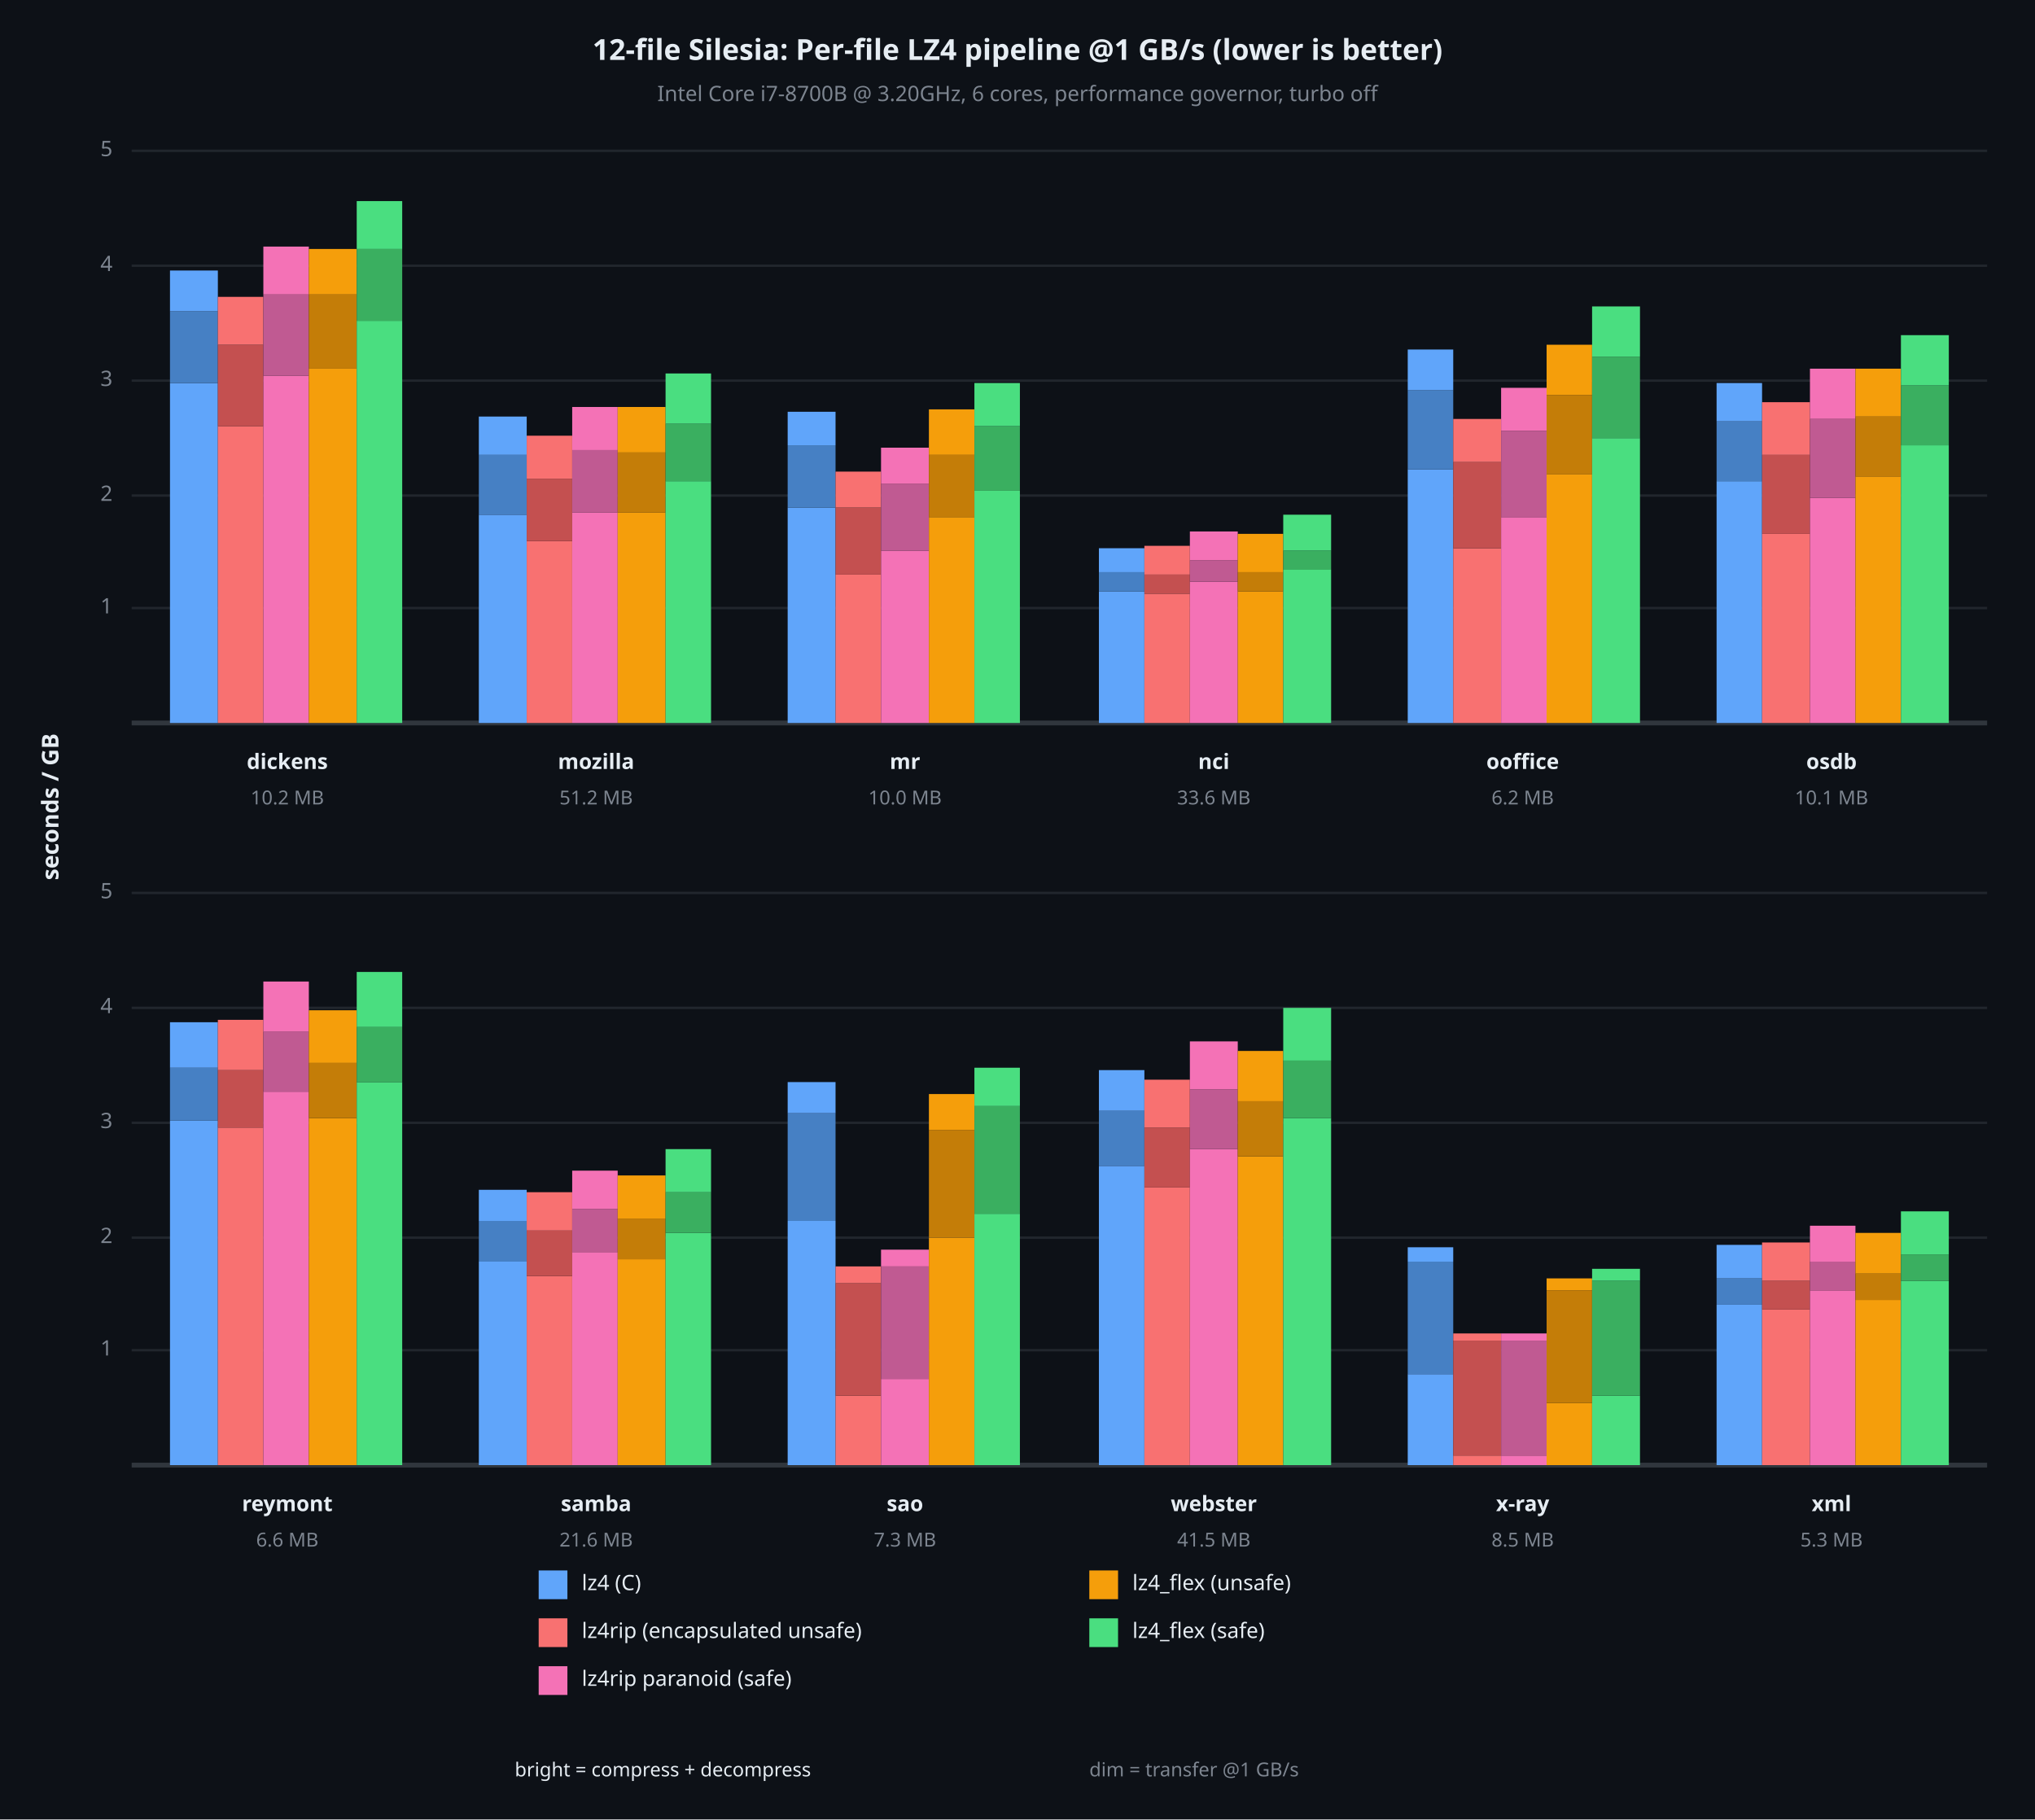
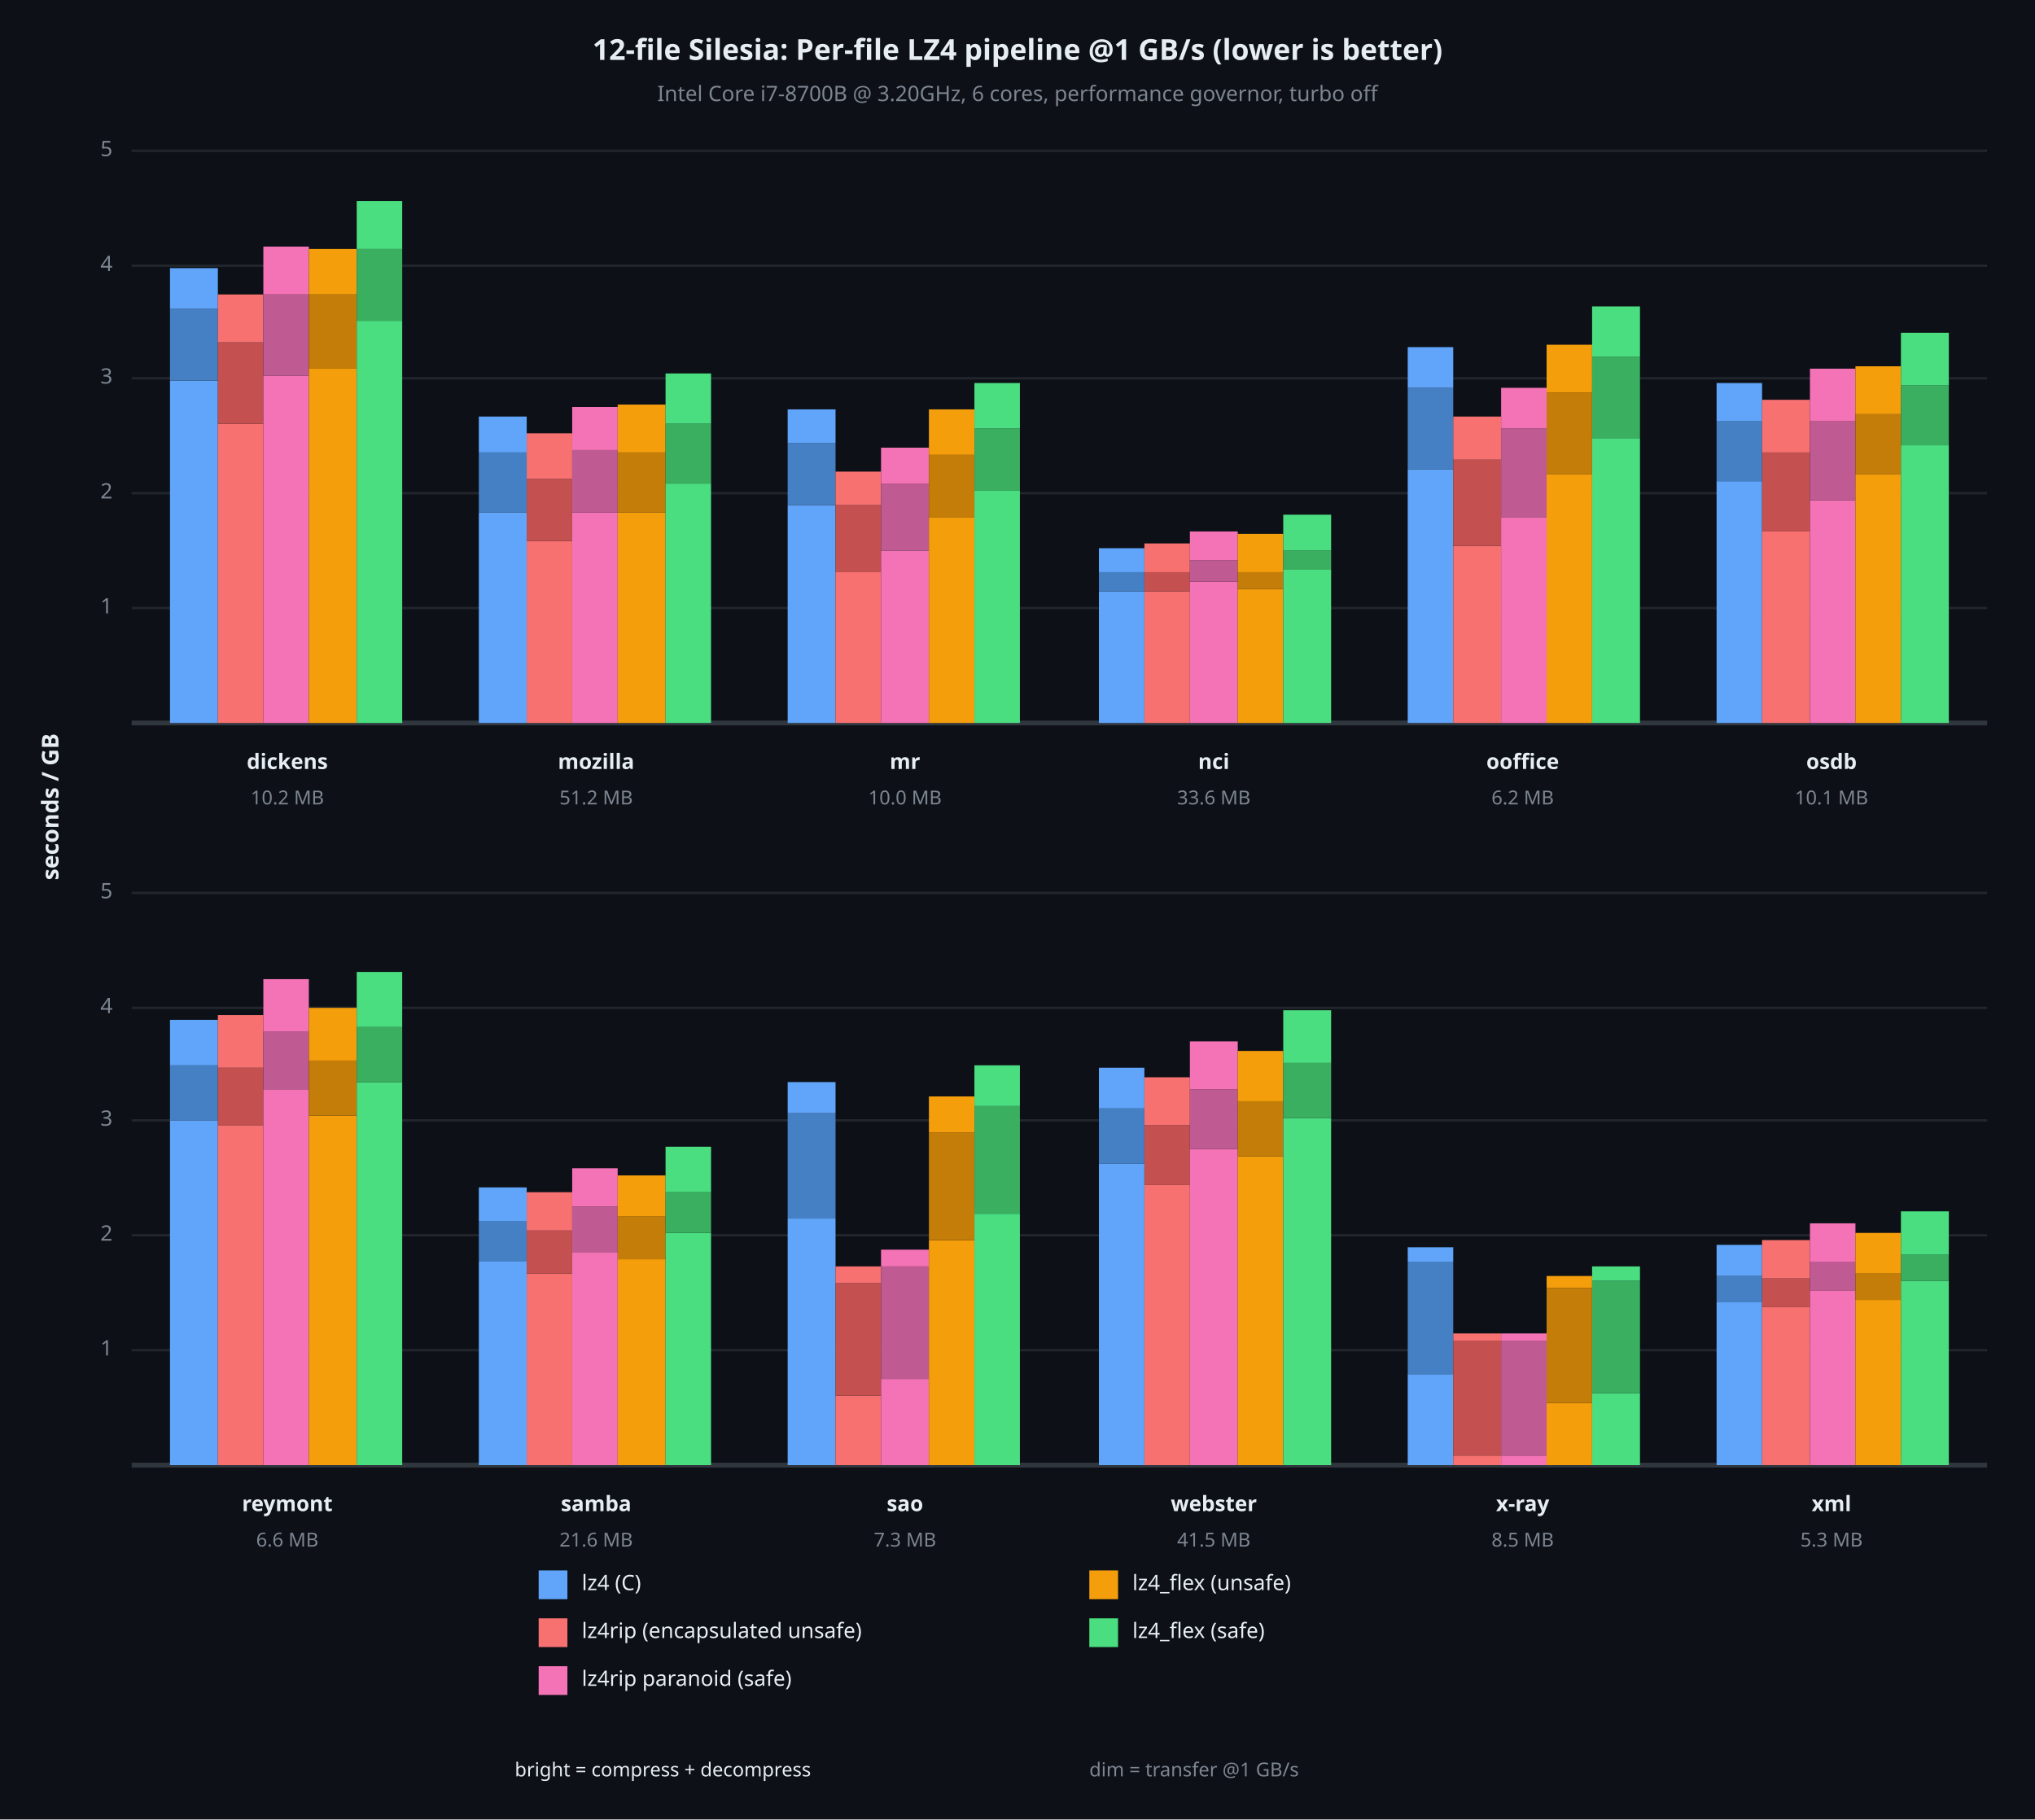
<svg xmlns="http://www.w3.org/2000/svg" viewBox="0 0 850 760" font-family="system-ui, -apple-system, sans-serif">
  <rect x="0" y="0" width="850" height="760" opacity="1" fill="#0D1117" stroke="none" />
  <text x="425" y="22" dy="0.5ex" text-anchor="middle" font-family="sans-serif" font-size="12.097" opacity="1" fill="#E6EDF3" font-weight="bold">
12-file Silesia: Per-file LZ4 pipeline @1 GB/s (lower is better)
</text>
  <text x="425" y="40" dy="0.5ex" text-anchor="middle" font-family="sans-serif" font-size="8.871" opacity="1" fill="#7D8590">
Intel Core i7-8700B @ 3.20GHz, 6 cores, performance governor, turbo off
</text>
  <text x="22" y="337" dy="0.5ex" text-anchor="middle" font-family="sans-serif" font-size="9.677" opacity="1" fill="#E6EDF3" font-weight="bold" transform="rotate(270, 22, 337)">
seconds / GB
</text>
  <polyline fill="none" opacity="1" stroke="#21262D" stroke-width="1" points="55,254 830,254 " />
  <text x="47" y="254" dy="0.5ex" text-anchor="end" font-family="sans-serif" font-size="8.871" opacity="1" fill="#7D8590">
1
</text>
-   <polyline fill="none" opacity="1" stroke="#21262D" stroke-width="1" points="55,207 830,207 " />
-   <text x="47" y="207" dy="0.5ex" text-anchor="end" font-family="sans-serif" font-size="8.871" opacity="1" fill="#7D8590">
+   <polyline fill="none" opacity="1" stroke="#21262D" stroke-width="1" points="55,206 830,206 " />
+   <text x="47" y="206" dy="0.5ex" text-anchor="end" font-family="sans-serif" font-size="8.871" opacity="1" fill="#7D8590">
2
</text>
-   <polyline fill="none" opacity="1" stroke="#21262D" stroke-width="1" points="55,159 830,159 " />
-   <text x="47" y="159" dy="0.5ex" text-anchor="end" font-family="sans-serif" font-size="8.871" opacity="1" fill="#7D8590">
+   <polyline fill="none" opacity="1" stroke="#21262D" stroke-width="1" points="55,158 830,158 " />
+   <text x="47" y="158" dy="0.5ex" text-anchor="end" font-family="sans-serif" font-size="8.871" opacity="1" fill="#7D8590">
3
</text>
  <polyline fill="none" opacity="1" stroke="#21262D" stroke-width="1" points="55,111 830,111 " />
  <text x="47" y="111" dy="0.5ex" text-anchor="end" font-family="sans-serif" font-size="8.871" opacity="1" fill="#7D8590">
4
</text>
  <polyline fill="none" opacity="1" stroke="#21262D" stroke-width="1" points="55,63 830,63 " />
  <text x="47" y="63" dy="0.5ex" text-anchor="end" font-family="sans-serif" font-size="8.871" opacity="1" fill="#7D8590">
5
</text>
  <polyline fill="none" opacity="1" stroke="#30363D" stroke-width="2" points="55,302 830,302 " />
-   <rect x="71" y="160" width="20" height="142" opacity="1" fill="#60A5FA" stroke="none" />
-   <rect x="71" y="130" width="20" height="30" opacity="1" fill="#4680C4" stroke="none" />
-   <rect x="71" y="113" width="20" height="17" opacity="1" fill="#60A5FA" stroke="none" />
-   <rect x="91" y="178" width="19" height="124" opacity="1" fill="#F87171" stroke="none" />
-   <rect x="91" y="144" width="19" height="34" opacity="1" fill="#C45050" stroke="none" />
-   <rect x="91" y="124" width="19" height="20" opacity="1" fill="#F87171" stroke="none" />
+   <rect x="71" y="159" width="20" height="143" opacity="1" fill="#60A5FA" stroke="none" />
+   <rect x="71" y="129" width="20" height="30" opacity="1" fill="#4680C4" stroke="none" />
+   <rect x="71" y="112" width="20" height="17" opacity="1" fill="#60A5FA" stroke="none" />
+   <rect x="91" y="177" width="19" height="125" opacity="1" fill="#F87171" stroke="none" />
+   <rect x="91" y="143" width="19" height="34" opacity="1" fill="#C45050" stroke="none" />
+   <rect x="91" y="123" width="19" height="20" opacity="1" fill="#F87171" stroke="none" />
  <rect x="110" y="157" width="19" height="145" opacity="1" fill="#F472B6" stroke="none" />
  <rect x="110" y="123" width="19" height="34" opacity="1" fill="#C05A92" stroke="none" />
  <rect x="110" y="103" width="19" height="20" opacity="1" fill="#F472B6" stroke="none" />
  <rect x="129" y="154" width="20" height="148" opacity="1" fill="#F59E0B" stroke="none" />
  <rect x="129" y="123" width="20" height="31" opacity="1" fill="#C47D08" stroke="none" />
  <rect x="129" y="104" width="20" height="19" opacity="1" fill="#F59E0B" stroke="none" />
  <rect x="149" y="134" width="19" height="168" opacity="1" fill="#4ADE80" stroke="none" />
  <rect x="149" y="104" width="19" height="30" opacity="1" fill="#3AAF60" stroke="none" />
  <rect x="149" y="84" width="19" height="20" opacity="1" fill="#4ADE80" stroke="none" />
  <text x="120" y="319" dy="0.5ex" text-anchor="middle" font-family="sans-serif" font-size="8.871" opacity="1" fill="#E6EDF3" font-weight="bold">
dickens
</text>
  <text x="120" y="334" dy="0.5ex" text-anchor="middle" font-family="sans-serif" font-size="8.065" opacity="1" fill="#7D8590">
10.2 MB
</text>
-   <rect x="200" y="215" width="20" height="87" opacity="1" fill="#60A5FA" stroke="none" />
-   <rect x="200" y="190" width="20" height="25" opacity="1" fill="#4680C4" stroke="none" />
-   <rect x="200" y="174" width="20" height="16" opacity="1" fill="#60A5FA" stroke="none" />
+   <rect x="200" y="214" width="20" height="88" opacity="1" fill="#60A5FA" stroke="none" />
+   <rect x="200" y="189" width="20" height="25" opacity="1" fill="#4680C4" stroke="none" />
+   <rect x="200" y="174" width="20" height="15" opacity="1" fill="#60A5FA" stroke="none" />
  <rect x="220" y="226" width="19" height="76" opacity="1" fill="#F87171" stroke="none" />
  <rect x="220" y="200" width="19" height="26" opacity="1" fill="#C45050" stroke="none" />
-   <rect x="220" y="182" width="19" height="18" opacity="1" fill="#F87171" stroke="none" />
+   <rect x="220" y="181" width="19" height="19" opacity="1" fill="#F87171" stroke="none" />
  <rect x="239" y="214" width="19" height="88" opacity="1" fill="#F472B6" stroke="none" />
  <rect x="239" y="188" width="19" height="26" opacity="1" fill="#C05A92" stroke="none" />
  <rect x="239" y="170" width="19" height="18" opacity="1" fill="#F472B6" stroke="none" />
  <rect x="258" y="214" width="20" height="88" opacity="1" fill="#F59E0B" stroke="none" />
  <rect x="258" y="189" width="20" height="25" opacity="1" fill="#C47D08" stroke="none" />
-   <rect x="258" y="170" width="20" height="19" opacity="1" fill="#F59E0B" stroke="none" />
-   <rect x="278" y="201" width="19" height="101" opacity="1" fill="#4ADE80" stroke="none" />
-   <rect x="278" y="177" width="19" height="24" opacity="1" fill="#3AAF60" stroke="none" />
+   <rect x="258" y="169" width="20" height="20" opacity="1" fill="#F59E0B" stroke="none" />
+   <rect x="278" y="202" width="19" height="100" opacity="1" fill="#4ADE80" stroke="none" />
+   <rect x="278" y="177" width="19" height="25" opacity="1" fill="#3AAF60" stroke="none" />
  <rect x="278" y="156" width="19" height="21" opacity="1" fill="#4ADE80" stroke="none" />
  <text x="249" y="319" dy="0.5ex" text-anchor="middle" font-family="sans-serif" font-size="8.871" opacity="1" fill="#E6EDF3" font-weight="bold">
mozilla
</text>
  <text x="249" y="334" dy="0.5ex" text-anchor="middle" font-family="sans-serif" font-size="8.065" opacity="1" fill="#7D8590">
51.2 MB
</text>
-   <rect x="329" y="212" width="20" height="90" opacity="1" fill="#60A5FA" stroke="none" />
-   <rect x="329" y="186" width="20" height="26" opacity="1" fill="#4680C4" stroke="none" />
-   <rect x="329" y="172" width="20" height="14" opacity="1" fill="#60A5FA" stroke="none" />
-   <rect x="349" y="240" width="19" height="62" opacity="1" fill="#F87171" stroke="none" />
-   <rect x="349" y="212" width="19" height="28" opacity="1" fill="#C45050" stroke="none" />
-   <rect x="349" y="197" width="19" height="15" opacity="1" fill="#F87171" stroke="none" />
+   <rect x="329" y="211" width="20" height="91" opacity="1" fill="#60A5FA" stroke="none" />
+   <rect x="329" y="185" width="20" height="26" opacity="1" fill="#4680C4" stroke="none" />
+   <rect x="329" y="171" width="20" height="14" opacity="1" fill="#60A5FA" stroke="none" />
+   <rect x="349" y="239" width="19" height="63" opacity="1" fill="#F87171" stroke="none" />
+   <rect x="349" y="211" width="19" height="28" opacity="1" fill="#C45050" stroke="none" />
+   <rect x="349" y="197" width="19" height="14" opacity="1" fill="#F87171" stroke="none" />
  <rect x="368" y="230" width="20" height="72" opacity="1" fill="#F472B6" stroke="none" />
  <rect x="368" y="202" width="20" height="28" opacity="1" fill="#C05A92" stroke="none" />
  <rect x="368" y="187" width="20" height="15" opacity="1" fill="#F472B6" stroke="none" />
  <rect x="388" y="216" width="19" height="86" opacity="1" fill="#F59E0B" stroke="none" />
  <rect x="388" y="190" width="19" height="26" opacity="1" fill="#C47D08" stroke="none" />
  <rect x="388" y="171" width="19" height="19" opacity="1" fill="#F59E0B" stroke="none" />
  <rect x="407" y="205" width="19" height="97" opacity="1" fill="#4ADE80" stroke="none" />
-   <rect x="407" y="178" width="19" height="27" opacity="1" fill="#3AAF60" stroke="none" />
-   <rect x="407" y="160" width="19" height="18" opacity="1" fill="#4ADE80" stroke="none" />
+   <rect x="407" y="179" width="19" height="26" opacity="1" fill="#3AAF60" stroke="none" />
+   <rect x="407" y="160" width="19" height="19" opacity="1" fill="#4ADE80" stroke="none" />
  <text x="378" y="319" dy="0.5ex" text-anchor="middle" font-family="sans-serif" font-size="8.871" opacity="1" fill="#E6EDF3" font-weight="bold">
mr
</text>
  <text x="378" y="334" dy="0.5ex" text-anchor="middle" font-family="sans-serif" font-size="8.065" opacity="1" fill="#7D8590">
10.0 MB
</text>
  <rect x="459" y="247" width="19" height="55" opacity="1" fill="#60A5FA" stroke="none" />
  <rect x="459" y="239" width="19" height="8" opacity="1" fill="#4680C4" stroke="none" />
  <rect x="459" y="229" width="19" height="10" opacity="1" fill="#60A5FA" stroke="none" />
-   <rect x="478" y="248" width="19" height="54" opacity="1" fill="#F87171" stroke="none" />
-   <rect x="478" y="240" width="19" height="8" opacity="1" fill="#C45050" stroke="none" />
-   <rect x="478" y="228" width="19" height="12" opacity="1" fill="#F87171" stroke="none" />
+   <rect x="478" y="247" width="19" height="55" opacity="1" fill="#F87171" stroke="none" />
+   <rect x="478" y="239" width="19" height="8" opacity="1" fill="#C45050" stroke="none" />
+   <rect x="478" y="227" width="19" height="12" opacity="1" fill="#F87171" stroke="none" />
  <rect x="497" y="243" width="20" height="59" opacity="1" fill="#F472B6" stroke="none" />
  <rect x="497" y="234" width="20" height="9" opacity="1" fill="#C05A92" stroke="none" />
  <rect x="497" y="222" width="20" height="12" opacity="1" fill="#F472B6" stroke="none" />
-   <rect x="517" y="247" width="19" height="55" opacity="1" fill="#F59E0B" stroke="none" />
-   <rect x="517" y="239" width="19" height="8" opacity="1" fill="#C47D08" stroke="none" />
+   <rect x="517" y="246" width="19" height="56" opacity="1" fill="#F59E0B" stroke="none" />
+   <rect x="517" y="239" width="19" height="7" opacity="1" fill="#C47D08" stroke="none" />
  <rect x="517" y="223" width="19" height="16" opacity="1" fill="#F59E0B" stroke="none" />
  <rect x="536" y="238" width="20" height="64" opacity="1" fill="#4ADE80" stroke="none" />
  <rect x="536" y="230" width="20" height="8" opacity="1" fill="#3AAF60" stroke="none" />
  <rect x="536" y="215" width="20" height="15" opacity="1" fill="#4ADE80" stroke="none" />
  <text x="507" y="319" dy="0.5ex" text-anchor="middle" font-family="sans-serif" font-size="8.871" opacity="1" fill="#E6EDF3" font-weight="bold">
nci
</text>
  <text x="507" y="334" dy="0.5ex" text-anchor="middle" font-family="sans-serif" font-size="8.065" opacity="1" fill="#7D8590">
33.6 MB
</text>
  <rect x="588" y="196" width="19" height="106" opacity="1" fill="#60A5FA" stroke="none" />
-   <rect x="588" y="163" width="19" height="33" opacity="1" fill="#4680C4" stroke="none" />
-   <rect x="588" y="146" width="19" height="17" opacity="1" fill="#60A5FA" stroke="none" />
-   <rect x="607" y="229" width="20" height="73" opacity="1" fill="#F87171" stroke="none" />
-   <rect x="607" y="193" width="20" height="36" opacity="1" fill="#C45050" stroke="none" />
-   <rect x="607" y="175" width="20" height="18" opacity="1" fill="#F87171" stroke="none" />
+   <rect x="588" y="162" width="19" height="34" opacity="1" fill="#4680C4" stroke="none" />
+   <rect x="588" y="145" width="19" height="17" opacity="1" fill="#60A5FA" stroke="none" />
+   <rect x="607" y="228" width="20" height="74" opacity="1" fill="#F87171" stroke="none" />
+   <rect x="607" y="192" width="20" height="36" opacity="1" fill="#C45050" stroke="none" />
+   <rect x="607" y="174" width="20" height="18" opacity="1" fill="#F87171" stroke="none" />
  <rect x="627" y="216" width="19" height="86" opacity="1" fill="#F472B6" stroke="none" />
-   <rect x="627" y="180" width="19" height="36" opacity="1" fill="#C05A92" stroke="none" />
-   <rect x="627" y="162" width="19" height="18" opacity="1" fill="#F472B6" stroke="none" />
+   <rect x="627" y="179" width="19" height="37" opacity="1" fill="#C05A92" stroke="none" />
+   <rect x="627" y="162" width="19" height="17" opacity="1" fill="#F472B6" stroke="none" />
  <rect x="646" y="198" width="19" height="104" opacity="1" fill="#F59E0B" stroke="none" />
-   <rect x="646" y="165" width="19" height="33" opacity="1" fill="#C47D08" stroke="none" />
-   <rect x="646" y="144" width="19" height="21" opacity="1" fill="#F59E0B" stroke="none" />
+   <rect x="646" y="164" width="19" height="34" opacity="1" fill="#C47D08" stroke="none" />
+   <rect x="646" y="144" width="19" height="20" opacity="1" fill="#F59E0B" stroke="none" />
  <rect x="665" y="183" width="20" height="119" opacity="1" fill="#4ADE80" stroke="none" />
  <rect x="665" y="149" width="20" height="34" opacity="1" fill="#3AAF60" stroke="none" />
  <rect x="665" y="128" width="20" height="21" opacity="1" fill="#4ADE80" stroke="none" />
  <text x="636" y="319" dy="0.5ex" text-anchor="middle" font-family="sans-serif" font-size="8.871" opacity="1" fill="#E6EDF3" font-weight="bold">
ooffice
</text>
  <text x="636" y="334" dy="0.5ex" text-anchor="middle" font-family="sans-serif" font-size="8.065" opacity="1" fill="#7D8590">
6.2 MB
</text>
  <rect x="717" y="201" width="19" height="101" opacity="1" fill="#60A5FA" stroke="none" />
  <rect x="717" y="176" width="19" height="25" opacity="1" fill="#4680C4" stroke="none" />
  <rect x="717" y="160" width="19" height="16" opacity="1" fill="#60A5FA" stroke="none" />
-   <rect x="736" y="223" width="20" height="79" opacity="1" fill="#F87171" stroke="none" />
-   <rect x="736" y="190" width="20" height="33" opacity="1" fill="#C45050" stroke="none" />
-   <rect x="736" y="168" width="20" height="22" opacity="1" fill="#F87171" stroke="none" />
-   <rect x="756" y="208" width="19" height="94" opacity="1" fill="#F472B6" stroke="none" />
-   <rect x="756" y="175" width="19" height="33" opacity="1" fill="#C05A92" stroke="none" />
-   <rect x="756" y="154" width="19" height="21" opacity="1" fill="#F472B6" stroke="none" />
-   <rect x="775" y="199" width="19" height="103" opacity="1" fill="#F59E0B" stroke="none" />
-   <rect x="775" y="174" width="19" height="25" opacity="1" fill="#C47D08" stroke="none" />
-   <rect x="775" y="154" width="19" height="20" opacity="1" fill="#F59E0B" stroke="none" />
+   <rect x="736" y="222" width="20" height="80" opacity="1" fill="#F87171" stroke="none" />
+   <rect x="736" y="189" width="20" height="33" opacity="1" fill="#C45050" stroke="none" />
+   <rect x="736" y="167" width="20" height="22" opacity="1" fill="#F87171" stroke="none" />
+   <rect x="756" y="209" width="19" height="93" opacity="1" fill="#F472B6" stroke="none" />
+   <rect x="756" y="176" width="19" height="33" opacity="1" fill="#C05A92" stroke="none" />
+   <rect x="756" y="154" width="19" height="22" opacity="1" fill="#F472B6" stroke="none" />
+   <rect x="775" y="198" width="19" height="104" opacity="1" fill="#F59E0B" stroke="none" />
+   <rect x="775" y="173" width="19" height="25" opacity="1" fill="#C47D08" stroke="none" />
+   <rect x="775" y="153" width="19" height="20" opacity="1" fill="#F59E0B" stroke="none" />
  <rect x="794" y="186" width="20" height="116" opacity="1" fill="#4ADE80" stroke="none" />
  <rect x="794" y="161" width="20" height="25" opacity="1" fill="#3AAF60" stroke="none" />
-   <rect x="794" y="140" width="20" height="21" opacity="1" fill="#4ADE80" stroke="none" />
+   <rect x="794" y="139" width="20" height="22" opacity="1" fill="#4ADE80" stroke="none" />
  <text x="765" y="319" dy="0.5ex" text-anchor="middle" font-family="sans-serif" font-size="8.871" opacity="1" fill="#E6EDF3" font-weight="bold">
osdb
</text>
  <text x="765" y="334" dy="0.5ex" text-anchor="middle" font-family="sans-serif" font-size="8.065" opacity="1" fill="#7D8590">
10.1 MB
</text>
  <polyline fill="none" opacity="1" stroke="#21262D" stroke-width="1" points="55,564 830,564 " />
  <text x="47" y="564" dy="0.5ex" text-anchor="end" font-family="sans-serif" font-size="8.871" opacity="1" fill="#7D8590">
1
</text>
-   <polyline fill="none" opacity="1" stroke="#21262D" stroke-width="1" points="55,517 830,517 " />
-   <text x="47" y="517" dy="0.5ex" text-anchor="end" font-family="sans-serif" font-size="8.871" opacity="1" fill="#7D8590">
+   <polyline fill="none" opacity="1" stroke="#21262D" stroke-width="1" points="55,516 830,516 " />
+   <text x="47" y="516" dy="0.5ex" text-anchor="end" font-family="sans-serif" font-size="8.871" opacity="1" fill="#7D8590">
2
</text>
-   <polyline fill="none" opacity="1" stroke="#21262D" stroke-width="1" points="55,469 830,469 " />
-   <text x="47" y="469" dy="0.5ex" text-anchor="end" font-family="sans-serif" font-size="8.871" opacity="1" fill="#7D8590">
+   <polyline fill="none" opacity="1" stroke="#21262D" stroke-width="1" points="55,468 830,468 " />
+   <text x="47" y="468" dy="0.5ex" text-anchor="end" font-family="sans-serif" font-size="8.871" opacity="1" fill="#7D8590">
3
</text>
  <polyline fill="none" opacity="1" stroke="#21262D" stroke-width="1" points="55,421 830,421 " />
  <text x="47" y="421" dy="0.5ex" text-anchor="end" font-family="sans-serif" font-size="8.871" opacity="1" fill="#7D8590">
4
</text>
  <polyline fill="none" opacity="1" stroke="#21262D" stroke-width="1" points="55,373 830,373 " />
  <text x="47" y="373" dy="0.5ex" text-anchor="end" font-family="sans-serif" font-size="8.871" opacity="1" fill="#7D8590">
5
</text>
  <polyline fill="none" opacity="1" stroke="#30363D" stroke-width="2" points="55,612 830,612 " />
  <rect x="71" y="468" width="20" height="144" opacity="1" fill="#60A5FA" stroke="none" />
-   <rect x="71" y="446" width="20" height="22" opacity="1" fill="#4680C4" stroke="none" />
-   <rect x="71" y="427" width="20" height="19" opacity="1" fill="#60A5FA" stroke="none" />
-   <rect x="91" y="471" width="19" height="141" opacity="1" fill="#F87171" stroke="none" />
-   <rect x="91" y="447" width="19" height="24" opacity="1" fill="#C45050" stroke="none" />
-   <rect x="91" y="426" width="19" height="21" opacity="1" fill="#F87171" stroke="none" />
-   <rect x="110" y="456" width="19" height="156" opacity="1" fill="#F472B6" stroke="none" />
-   <rect x="110" y="431" width="19" height="25" opacity="1" fill="#C05A92" stroke="none" />
-   <rect x="110" y="410" width="19" height="21" opacity="1" fill="#F472B6" stroke="none" />
-   <rect x="129" y="467" width="20" height="145" opacity="1" fill="#F59E0B" stroke="none" />
-   <rect x="129" y="444" width="20" height="23" opacity="1" fill="#C47D08" stroke="none" />
-   <rect x="129" y="422" width="20" height="22" opacity="1" fill="#F59E0B" stroke="none" />
+   <rect x="71" y="445" width="20" height="23" opacity="1" fill="#4680C4" stroke="none" />
+   <rect x="71" y="426" width="20" height="19" opacity="1" fill="#60A5FA" stroke="none" />
+   <rect x="91" y="470" width="19" height="142" opacity="1" fill="#F87171" stroke="none" />
+   <rect x="91" y="446" width="19" height="24" opacity="1" fill="#C45050" stroke="none" />
+   <rect x="91" y="424" width="19" height="22" opacity="1" fill="#F87171" stroke="none" />
+   <rect x="110" y="455" width="19" height="157" opacity="1" fill="#F472B6" stroke="none" />
+   <rect x="110" y="431" width="19" height="24" opacity="1" fill="#C05A92" stroke="none" />
+   <rect x="110" y="409" width="19" height="22" opacity="1" fill="#F472B6" stroke="none" />
+   <rect x="129" y="466" width="20" height="146" opacity="1" fill="#F59E0B" stroke="none" />
+   <rect x="129" y="443" width="20" height="23" opacity="1" fill="#C47D08" stroke="none" />
+   <rect x="129" y="421" width="20" height="22" opacity="1" fill="#F59E0B" stroke="none" />
  <rect x="149" y="452" width="19" height="160" opacity="1" fill="#4ADE80" stroke="none" />
  <rect x="149" y="429" width="19" height="23" opacity="1" fill="#3AAF60" stroke="none" />
  <rect x="149" y="406" width="19" height="23" opacity="1" fill="#4ADE80" stroke="none" />
  <text x="120" y="629" dy="0.5ex" text-anchor="middle" font-family="sans-serif" font-size="8.871" opacity="1" fill="#E6EDF3" font-weight="bold">
reymont
</text>
  <text x="120" y="644" dy="0.5ex" text-anchor="middle" font-family="sans-serif" font-size="8.065" opacity="1" fill="#7D8590">
6.6 MB
</text>
  <rect x="200" y="527" width="20" height="85" opacity="1" fill="#60A5FA" stroke="none" />
  <rect x="200" y="510" width="20" height="17" opacity="1" fill="#4680C4" stroke="none" />
-   <rect x="200" y="497" width="20" height="13" opacity="1" fill="#60A5FA" stroke="none" />
-   <rect x="220" y="533" width="19" height="79" opacity="1" fill="#F87171" stroke="none" />
-   <rect x="220" y="514" width="19" height="19" opacity="1" fill="#C45050" stroke="none" />
+   <rect x="200" y="496" width="20" height="14" opacity="1" fill="#60A5FA" stroke="none" />
+   <rect x="220" y="532" width="19" height="80" opacity="1" fill="#F87171" stroke="none" />
+   <rect x="220" y="514" width="19" height="18" opacity="1" fill="#C45050" stroke="none" />
  <rect x="220" y="498" width="19" height="16" opacity="1" fill="#F87171" stroke="none" />
  <rect x="239" y="523" width="19" height="89" opacity="1" fill="#F472B6" stroke="none" />
-   <rect x="239" y="505" width="19" height="18" opacity="1" fill="#C05A92" stroke="none" />
-   <rect x="239" y="489" width="19" height="16" opacity="1" fill="#F472B6" stroke="none" />
+   <rect x="239" y="504" width="19" height="19" opacity="1" fill="#C05A92" stroke="none" />
+   <rect x="239" y="488" width="19" height="16" opacity="1" fill="#F472B6" stroke="none" />
  <rect x="258" y="526" width="20" height="86" opacity="1" fill="#F59E0B" stroke="none" />
-   <rect x="258" y="509" width="20" height="17" opacity="1" fill="#C47D08" stroke="none" />
-   <rect x="258" y="491" width="20" height="18" opacity="1" fill="#F59E0B" stroke="none" />
+   <rect x="258" y="508" width="20" height="18" opacity="1" fill="#C47D08" stroke="none" />
+   <rect x="258" y="491" width="20" height="17" opacity="1" fill="#F59E0B" stroke="none" />
  <rect x="278" y="515" width="19" height="97" opacity="1" fill="#4ADE80" stroke="none" />
  <rect x="278" y="498" width="19" height="17" opacity="1" fill="#3AAF60" stroke="none" />
-   <rect x="278" y="480" width="19" height="18" opacity="1" fill="#4ADE80" stroke="none" />
+   <rect x="278" y="479" width="19" height="19" opacity="1" fill="#4ADE80" stroke="none" />
  <text x="249" y="629" dy="0.5ex" text-anchor="middle" font-family="sans-serif" font-size="8.871" opacity="1" fill="#E6EDF3" font-weight="bold">
samba
</text>
  <text x="249" y="644" dy="0.5ex" text-anchor="middle" font-family="sans-serif" font-size="8.065" opacity="1" fill="#7D8590">
21.6 MB
</text>
-   <rect x="329" y="510" width="20" height="102" opacity="1" fill="#60A5FA" stroke="none" />
-   <rect x="329" y="465" width="20" height="45" opacity="1" fill="#4680C4" stroke="none" />
+   <rect x="329" y="509" width="20" height="103" opacity="1" fill="#60A5FA" stroke="none" />
+   <rect x="329" y="465" width="20" height="44" opacity="1" fill="#4680C4" stroke="none" />
  <rect x="329" y="452" width="20" height="13" opacity="1" fill="#60A5FA" stroke="none" />
  <rect x="349" y="583" width="19" height="29" opacity="1" fill="#F87171" stroke="none" />
  <rect x="349" y="536" width="19" height="47" opacity="1" fill="#C45050" stroke="none" />
  <rect x="349" y="529" width="19" height="7" opacity="1" fill="#F87171" stroke="none" />
  <rect x="368" y="576" width="20" height="36" opacity="1" fill="#F472B6" stroke="none" />
  <rect x="368" y="529" width="20" height="47" opacity="1" fill="#C05A92" stroke="none" />
  <rect x="368" y="522" width="20" height="7" opacity="1" fill="#F472B6" stroke="none" />
-   <rect x="388" y="517" width="19" height="95" opacity="1" fill="#F59E0B" stroke="none" />
-   <rect x="388" y="472" width="19" height="45" opacity="1" fill="#C47D08" stroke="none" />
-   <rect x="388" y="457" width="19" height="15" opacity="1" fill="#F59E0B" stroke="none" />
+   <rect x="388" y="518" width="19" height="94" opacity="1" fill="#F59E0B" stroke="none" />
+   <rect x="388" y="473" width="19" height="45" opacity="1" fill="#C47D08" stroke="none" />
+   <rect x="388" y="458" width="19" height="15" opacity="1" fill="#F59E0B" stroke="none" />
  <rect x="407" y="507" width="19" height="105" opacity="1" fill="#4ADE80" stroke="none" />
  <rect x="407" y="462" width="19" height="45" opacity="1" fill="#3AAF60" stroke="none" />
-   <rect x="407" y="446" width="19" height="16" opacity="1" fill="#4ADE80" stroke="none" />
+   <rect x="407" y="445" width="19" height="17" opacity="1" fill="#4ADE80" stroke="none" />
  <text x="378" y="629" dy="0.5ex" text-anchor="middle" font-family="sans-serif" font-size="8.871" opacity="1" fill="#E6EDF3" font-weight="bold">
sao
</text>
  <text x="378" y="644" dy="0.5ex" text-anchor="middle" font-family="sans-serif" font-size="8.065" opacity="1" fill="#7D8590">
7.3 MB
</text>
-   <rect x="459" y="487" width="19" height="125" opacity="1" fill="#60A5FA" stroke="none" />
-   <rect x="459" y="464" width="19" height="23" opacity="1" fill="#4680C4" stroke="none" />
-   <rect x="459" y="447" width="19" height="17" opacity="1" fill="#60A5FA" stroke="none" />
-   <rect x="478" y="496" width="19" height="116" opacity="1" fill="#F87171" stroke="none" />
-   <rect x="478" y="471" width="19" height="25" opacity="1" fill="#C45050" stroke="none" />
-   <rect x="478" y="451" width="19" height="20" opacity="1" fill="#F87171" stroke="none" />
+   <rect x="459" y="486" width="19" height="126" opacity="1" fill="#60A5FA" stroke="none" />
+   <rect x="459" y="463" width="19" height="23" opacity="1" fill="#4680C4" stroke="none" />
+   <rect x="459" y="446" width="19" height="17" opacity="1" fill="#60A5FA" stroke="none" />
+   <rect x="478" y="495" width="19" height="117" opacity="1" fill="#F87171" stroke="none" />
+   <rect x="478" y="470" width="19" height="25" opacity="1" fill="#C45050" stroke="none" />
+   <rect x="478" y="450" width="19" height="20" opacity="1" fill="#F87171" stroke="none" />
  <rect x="497" y="480" width="20" height="132" opacity="1" fill="#F472B6" stroke="none" />
  <rect x="497" y="455" width="20" height="25" opacity="1" fill="#C05A92" stroke="none" />
  <rect x="497" y="435" width="20" height="20" opacity="1" fill="#F472B6" stroke="none" />
  <rect x="517" y="483" width="19" height="129" opacity="1" fill="#F59E0B" stroke="none" />
  <rect x="517" y="460" width="19" height="23" opacity="1" fill="#C47D08" stroke="none" />
  <rect x="517" y="439" width="19" height="21" opacity="1" fill="#F59E0B" stroke="none" />
  <rect x="536" y="467" width="20" height="145" opacity="1" fill="#4ADE80" stroke="none" />
-   <rect x="536" y="443" width="20" height="24" opacity="1" fill="#3AAF60" stroke="none" />
-   <rect x="536" y="421" width="20" height="22" opacity="1" fill="#4ADE80" stroke="none" />
+   <rect x="536" y="444" width="20" height="23" opacity="1" fill="#3AAF60" stroke="none" />
+   <rect x="536" y="422" width="20" height="22" opacity="1" fill="#4ADE80" stroke="none" />
  <text x="507" y="629" dy="0.5ex" text-anchor="middle" font-family="sans-serif" font-size="8.871" opacity="1" fill="#E6EDF3" font-weight="bold">
webster
</text>
  <text x="507" y="644" dy="0.5ex" text-anchor="middle" font-family="sans-serif" font-size="8.065" opacity="1" fill="#7D8590">
41.5 MB
</text>
  <rect x="588" y="574" width="19" height="38" opacity="1" fill="#60A5FA" stroke="none" />
  <rect x="588" y="527" width="19" height="47" opacity="1" fill="#4680C4" stroke="none" />
  <rect x="588" y="521" width="19" height="6" opacity="1" fill="#60A5FA" stroke="none" />
  <rect x="607" y="608" width="20" height="4" opacity="1" fill="#F87171" stroke="none" />
  <rect x="607" y="560" width="20" height="48" opacity="1" fill="#C45050" stroke="none" />
  <rect x="607" y="557" width="20" height="3" opacity="1" fill="#F87171" stroke="none" />
  <rect x="627" y="608" width="19" height="4" opacity="1" fill="#F472B6" stroke="none" />
  <rect x="627" y="560" width="19" height="48" opacity="1" fill="#C05A92" stroke="none" />
  <rect x="627" y="557" width="19" height="3" opacity="1" fill="#F472B6" stroke="none" />
  <rect x="646" y="586" width="19" height="26" opacity="1" fill="#F59E0B" stroke="none" />
-   <rect x="646" y="539" width="19" height="47" opacity="1" fill="#C47D08" stroke="none" />
-   <rect x="646" y="534" width="19" height="5" opacity="1" fill="#F59E0B" stroke="none" />
-   <rect x="665" y="583" width="20" height="29" opacity="1" fill="#4ADE80" stroke="none" />
-   <rect x="665" y="535" width="20" height="48" opacity="1" fill="#3AAF60" stroke="none" />
-   <rect x="665" y="530" width="20" height="5" opacity="1" fill="#4ADE80" stroke="none" />
+   <rect x="646" y="538" width="19" height="48" opacity="1" fill="#C47D08" stroke="none" />
+   <rect x="646" y="533" width="19" height="5" opacity="1" fill="#F59E0B" stroke="none" />
+   <rect x="665" y="582" width="20" height="30" opacity="1" fill="#4ADE80" stroke="none" />
+   <rect x="665" y="535" width="20" height="47" opacity="1" fill="#3AAF60" stroke="none" />
+   <rect x="665" y="529" width="20" height="6" opacity="1" fill="#4ADE80" stroke="none" />
  <text x="636" y="629" dy="0.5ex" text-anchor="middle" font-family="sans-serif" font-size="8.871" opacity="1" fill="#E6EDF3" font-weight="bold">
x-ray
</text>
  <text x="636" y="644" dy="0.5ex" text-anchor="middle" font-family="sans-serif" font-size="8.065" opacity="1" fill="#7D8590">
8.5 MB
</text>
-   <rect x="717" y="545" width="19" height="67" opacity="1" fill="#60A5FA" stroke="none" />
-   <rect x="717" y="534" width="19" height="11" opacity="1" fill="#4680C4" stroke="none" />
-   <rect x="717" y="520" width="19" height="14" opacity="1" fill="#60A5FA" stroke="none" />
-   <rect x="736" y="547" width="20" height="65" opacity="1" fill="#F87171" stroke="none" />
-   <rect x="736" y="535" width="20" height="12" opacity="1" fill="#C45050" stroke="none" />
-   <rect x="736" y="519" width="20" height="16" opacity="1" fill="#F87171" stroke="none" />
+   <rect x="717" y="544" width="19" height="68" opacity="1" fill="#60A5FA" stroke="none" />
+   <rect x="717" y="533" width="19" height="11" opacity="1" fill="#4680C4" stroke="none" />
+   <rect x="717" y="520" width="19" height="13" opacity="1" fill="#60A5FA" stroke="none" />
+   <rect x="736" y="546" width="20" height="66" opacity="1" fill="#F87171" stroke="none" />
+   <rect x="736" y="534" width="20" height="12" opacity="1" fill="#C45050" stroke="none" />
+   <rect x="736" y="518" width="20" height="16" opacity="1" fill="#F87171" stroke="none" />
  <rect x="756" y="539" width="19" height="73" opacity="1" fill="#F472B6" stroke="none" />
  <rect x="756" y="527" width="19" height="12" opacity="1" fill="#C05A92" stroke="none" />
-   <rect x="756" y="512" width="19" height="15" opacity="1" fill="#F472B6" stroke="none" />
+   <rect x="756" y="511" width="19" height="16" opacity="1" fill="#F472B6" stroke="none" />
  <rect x="775" y="543" width="19" height="69" opacity="1" fill="#F59E0B" stroke="none" />
  <rect x="775" y="532" width="19" height="11" opacity="1" fill="#C47D08" stroke="none" />
  <rect x="775" y="515" width="19" height="17" opacity="1" fill="#F59E0B" stroke="none" />
  <rect x="794" y="535" width="20" height="77" opacity="1" fill="#4ADE80" stroke="none" />
  <rect x="794" y="524" width="20" height="11" opacity="1" fill="#3AAF60" stroke="none" />
  <rect x="794" y="506" width="20" height="18" opacity="1" fill="#4ADE80" stroke="none" />
  <text x="765" y="629" dy="0.5ex" text-anchor="middle" font-family="sans-serif" font-size="8.871" opacity="1" fill="#E6EDF3" font-weight="bold">
xml
</text>
  <text x="765" y="644" dy="0.5ex" text-anchor="middle" font-family="sans-serif" font-size="8.065" opacity="1" fill="#7D8590">
5.3 MB
</text>
  <rect x="225" y="656" width="12" height="12" opacity="1" fill="#60A5FA" stroke="none" />
  <text x="243" y="662" dy="0.5ex" text-anchor="start" font-family="sans-serif" font-size="8.871" opacity="1" fill="#E6EDF3">
lz4 (C)
</text>
  <rect x="225" y="676" width="12" height="12" opacity="1" fill="#F87171" stroke="none" />
  <text x="243" y="682" dy="0.5ex" text-anchor="start" font-family="sans-serif" font-size="8.871" opacity="1" fill="#E6EDF3">
lz4rip (encapsulated unsafe)
</text>
  <rect x="225" y="696" width="12" height="12" opacity="1" fill="#F472B6" stroke="none" />
  <text x="243" y="702" dy="0.5ex" text-anchor="start" font-family="sans-serif" font-size="8.871" opacity="1" fill="#E6EDF3">
lz4rip paranoid (safe)
</text>
  <rect x="455" y="656" width="12" height="12" opacity="1" fill="#F59E0B" stroke="none" />
  <text x="473" y="662" dy="0.5ex" text-anchor="start" font-family="sans-serif" font-size="8.871" opacity="1" fill="#E6EDF3">
lz4_flex (unsafe)
</text>
  <rect x="455" y="676" width="12" height="12" opacity="1" fill="#4ADE80" stroke="none" />
  <text x="473" y="682" dy="0.5ex" text-anchor="start" font-family="sans-serif" font-size="8.871" opacity="1" fill="#E6EDF3">
lz4_flex (safe)
</text>
  <text x="215" y="740" dy="0.5ex" text-anchor="start" font-family="sans-serif" font-size="8.065" opacity="1" fill="#E6EDF3">
bright = compress + decompress
</text>
  <text x="455" y="740" dy="0.5ex" text-anchor="start" font-family="sans-serif" font-size="8.065" opacity="1" fill="#7D8590">
dim = transfer @1 GB/s
</text>
</svg>
